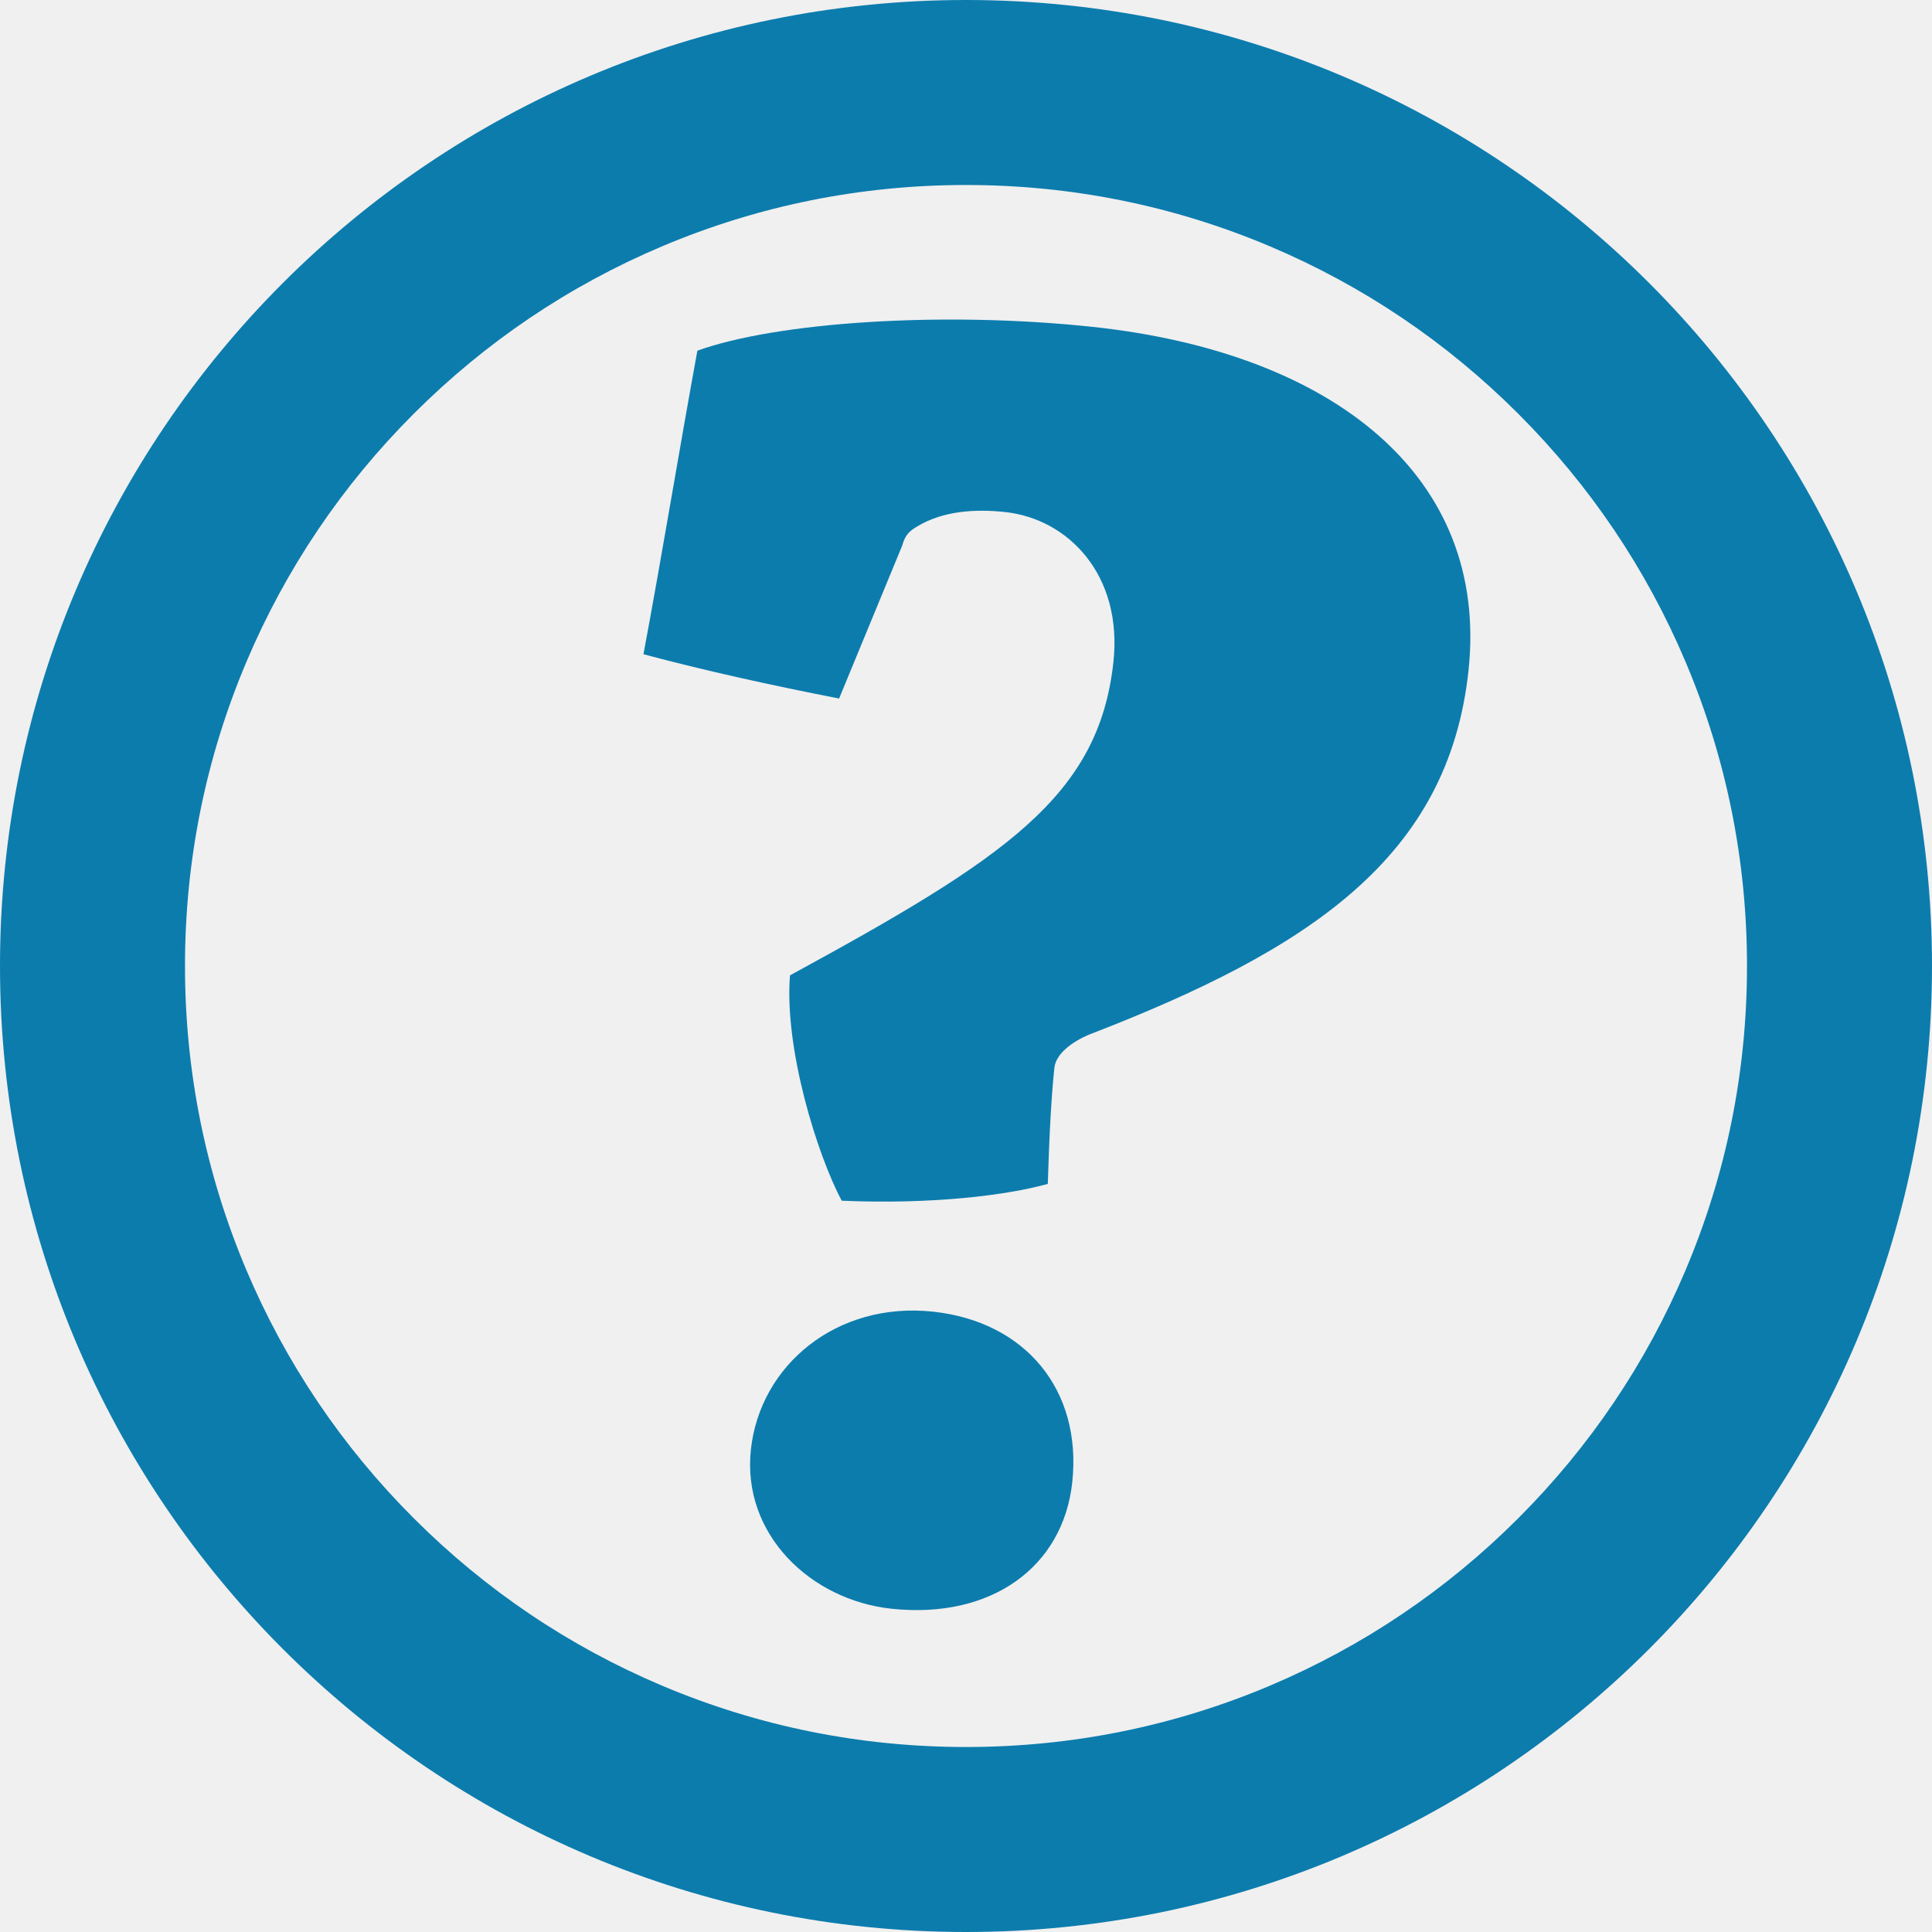
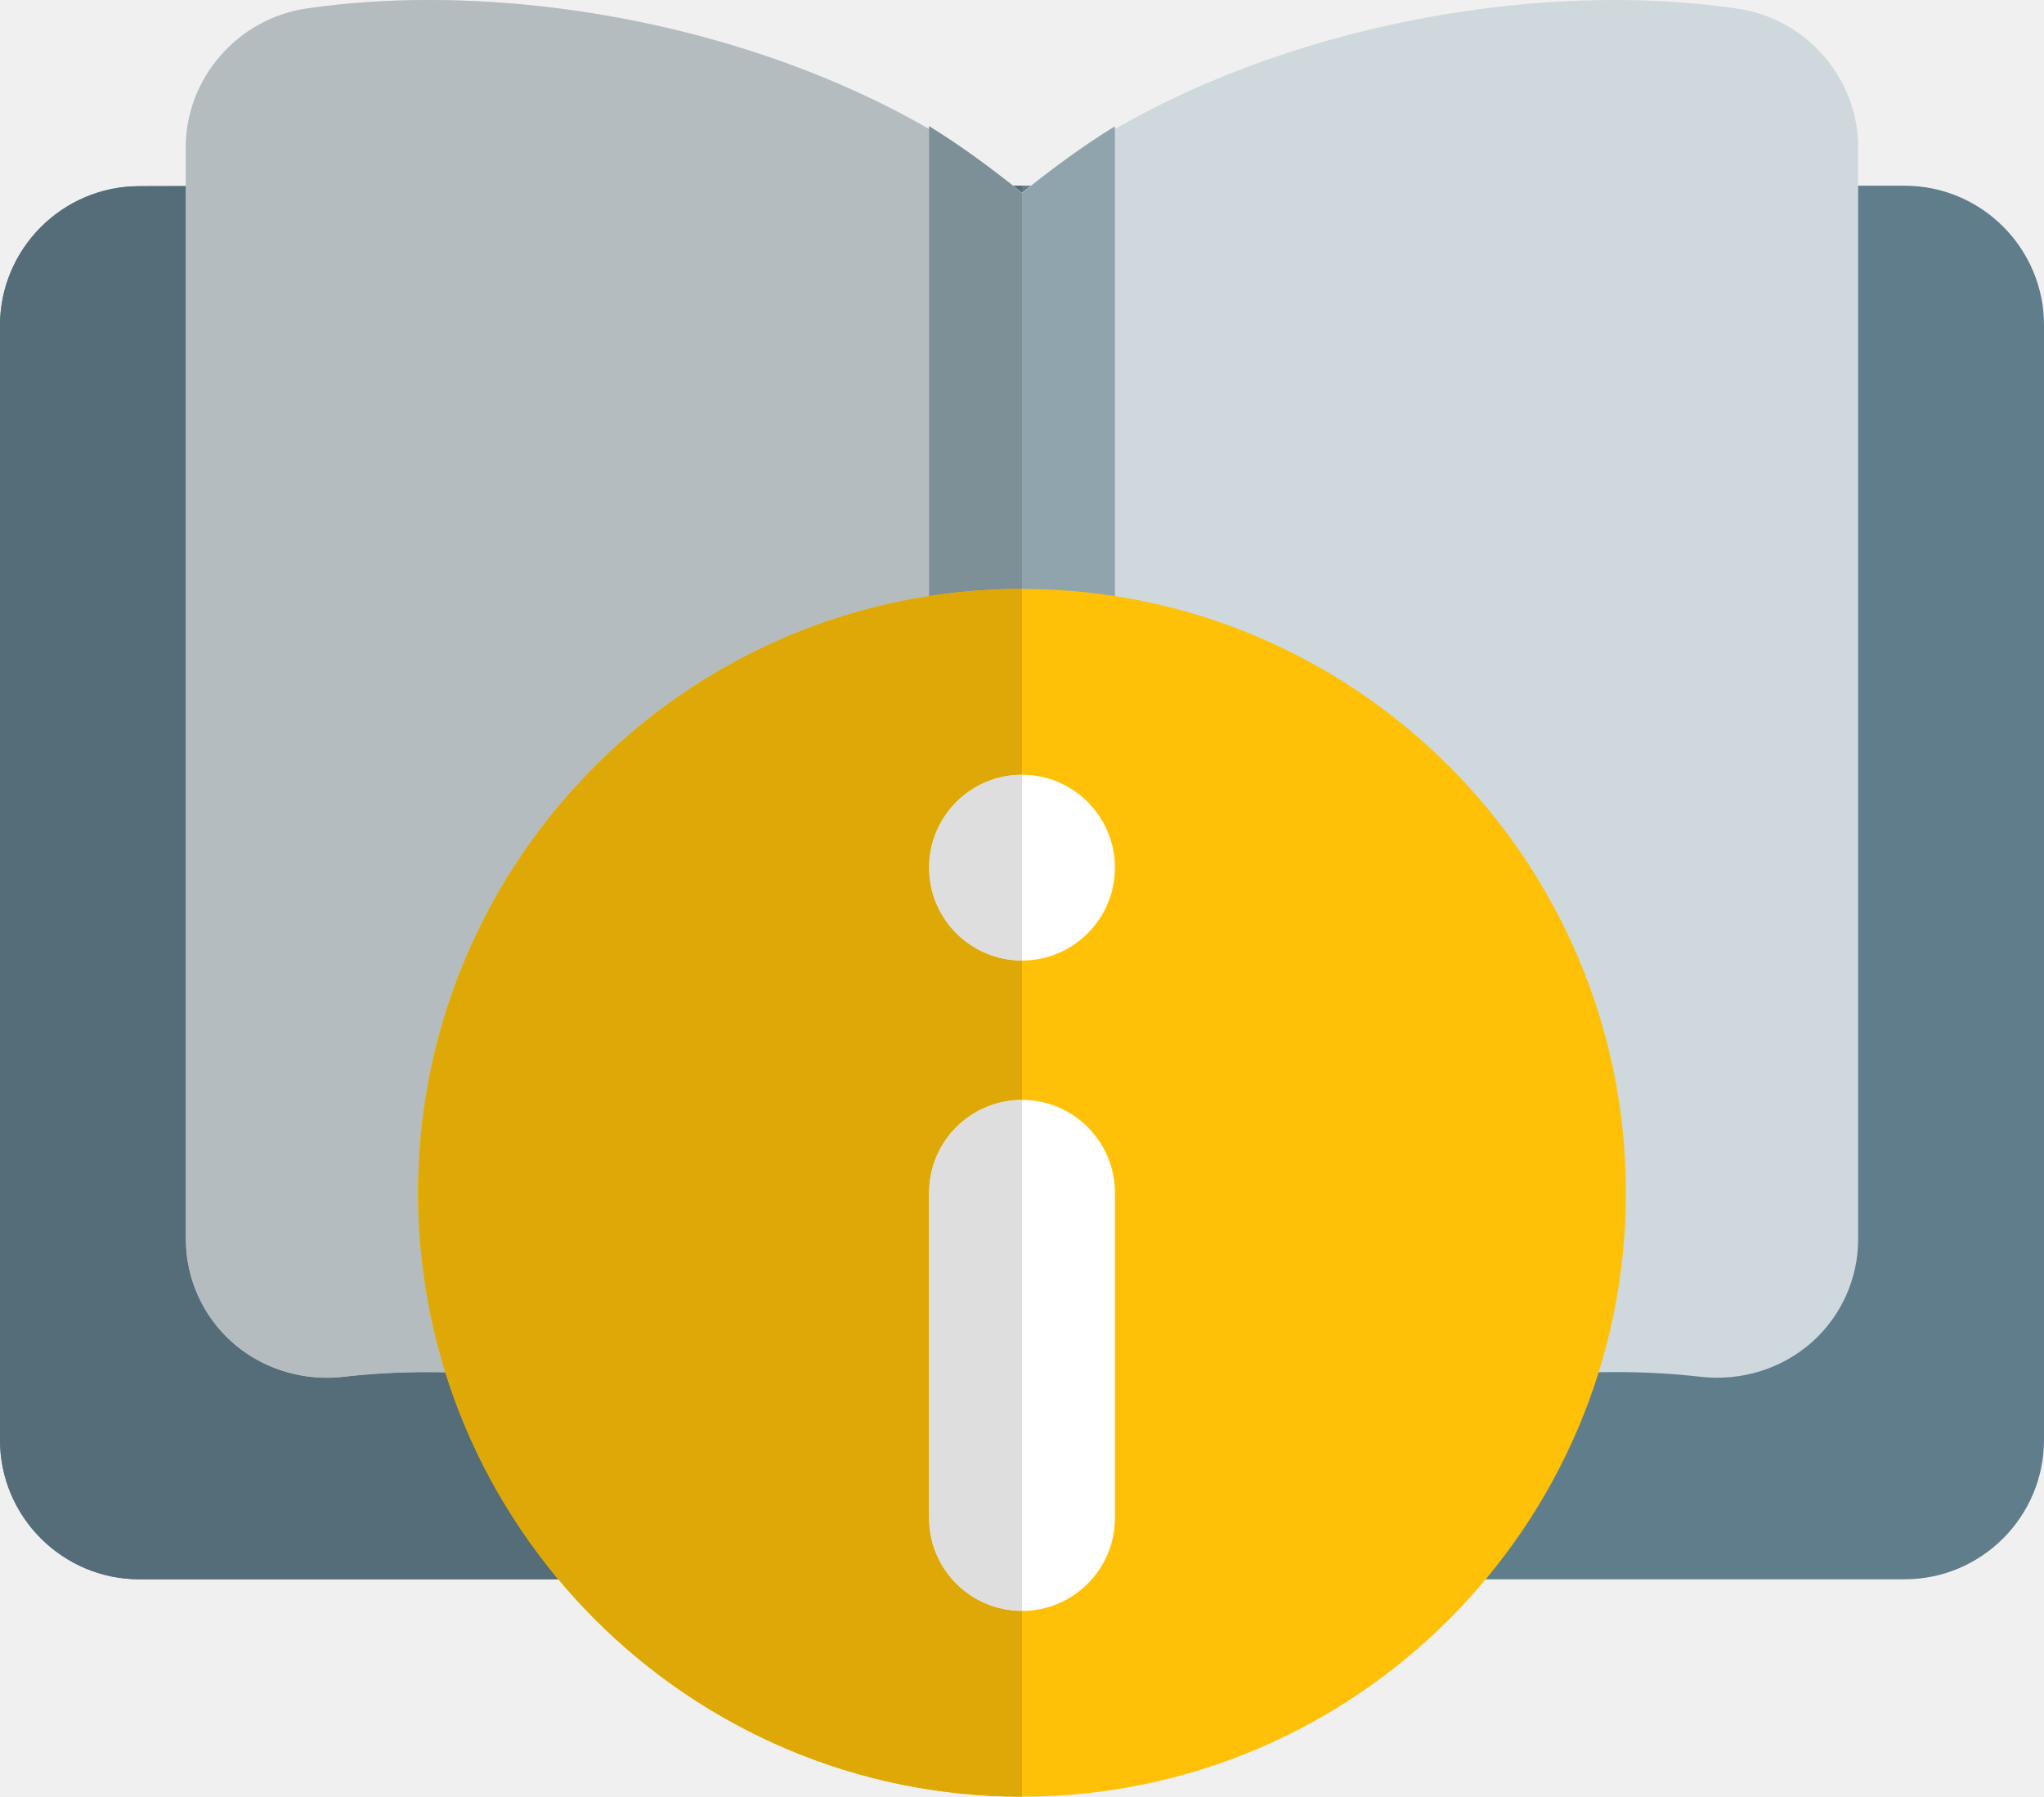
- <svg xmlns="http://www.w3.org/2000/svg" version="1.1" id="Ebene_1" x="0px" y="0px" width="595.279px" height="595.281px" viewBox="0 0 595.279 595.281" enable-background="new 0 0 595.279 595.281" xml:space="preserve">
-   <g>
-     <linearGradient id="SVGID_1_" gradientUnits="userSpaceOnUse" x1="90.04" y1="90.931" x2="505.311" y2="506.201" gradientTransform="matrix(1 0 0 1 -0.0352 -0.9258)">
-       <stop offset="0" style="stop-color:#FDC332" />
-       <stop offset="0.198" style="stop-color:#EBB026" />
-       <stop offset="0.717" style="stop-color:#C4870D" />
-       <stop offset="1" style="stop-color:#B77902" />
-     </linearGradient>
-     <path display="none" fill="url(#SVGID_1_)" d="M297.64,591.281c-78.435,0-152.175-30.545-207.636-86.006S4,376.074,4,297.64   c0-78.435,30.544-152.175,86.005-207.636S219.206,4,297.64,4c78.434,0,152.173,30.544,207.635,86.005   c55.461,55.461,86.005,129.201,86.005,207.636c0,78.434-30.544,152.174-86.005,207.635   C449.813,560.736,376.073,591.281,297.64,591.281z" />
-     <path fill="#0C7CAD" d="M297.64,0C133.258,0,0,133.258,0,297.64S133.258,595.281,297.64,595.281   c164.382,0,297.64-133.258,297.64-297.641S462.022,0,297.64,0z M467.798,467.799c-22.102,22.102-47.838,39.454-76.49,51.573   c-29.663,12.548-61.18,18.908-93.667,18.908c-32.488,0-64.003-6.36-93.667-18.908c-28.654-12.119-54.391-29.473-76.492-51.573   c-22.104-22.102-39.455-47.837-51.575-76.49C63.362,361.643,57,330.13,57,297.64s6.362-64.003,18.908-93.667   c12.12-28.654,29.472-54.391,51.574-76.492c22.103-22.103,47.838-39.454,76.492-51.575C233.636,63.362,265.152,57,297.64,57   c32.487,0,64.004,6.362,93.667,18.908c28.652,12.121,54.39,29.472,76.49,51.574c22.103,22.103,39.454,47.838,51.573,76.492   c12.547,29.664,18.908,61.178,18.908,93.667c0,32.488-6.361,64.003-18.908,93.667C507.252,419.962,489.9,445.698,467.798,467.799z" />
-   </g>
-   <g display="none">
-     <path display="inline" fill="#0C7CAD" d="M332.471,453.656c-3.021,28.039-25.362,44.941-56.383,41.601   c-26.249-2.828-46.924-23.767-43.967-51.205c3.021-28.041,26.813-47.201,56.64-43.986   C318.588,403.278,335.428,426.215,332.471,453.656z M375.852,107.105c-9.787,46.017-42.158,195.209-54.488,253.625   c-12.978,2.826-51.543,2.291-59.895,1.391c-0.229-9.075-1.452-98.521-1.718-118.467c-0.219-25.974-2.066-104.021-4.222-134.428   c23.845-2.861,101.957-5.308,119.854-3.378C375.979,105.912,375.914,106.509,375.852,107.105z" />
-   </g>
-   <g>
-     <path fill="#0C7CAD" d="M335.562,318.781c-5.65,2.393-10.243,6.097-10.688,10.245c-0.889,8.296-1.565,20.212-2.029,35.746   c-12.36,3.472-35.449,6.394-63.493,5.188c-7.493-13.989-17.759-46.856-15.94-69.438c66.2-36.069,95.215-55.14,99.657-96.622   c2.855-26.668-13.865-44.042-33.421-46.136c-9.481-1.016-19.153-0.254-26.836,4.318c-2.561,1.523-3.873,2.582-4.847,6.074   l-19.426,47.07c-20.551-3.998-41.63-8.653-60.276-13.647c5.606-29.969,10.811-61.779,16.608-93.525   c24.318-8.785,75.641-12.28,121.864-7.33c74.076,7.933,122.143,46.047,115.733,105.899   C446.312,264.107,403.71,292.512,335.562,318.781z M330.385,456.689c-2.792,26.074-24.908,42.287-55.723,38.987   c-24.89-2.665-46.097-22.918-43.305-48.993c2.792-26.074,26.474-45.717,56.104-42.544   C315.906,407.186,333.431,428.244,330.385,456.689z" />
+ <svg xmlns="http://www.w3.org/2000/svg" version="1.1" width="469.333" viewBox="0 0 22 19.339" height="412.565" id="color">
+   <defs id="defs39" />
+   <path id="path10" fill="#607d8b" d="M 20.5,16.999 H 1.5 C 0.673,16.999 0,16.326 0,15.499 V 3.504 C 0,2.679 0.672,2.005 1.497,2.004 L 3.499,1.999 h 10e-4 17 c 0.827,0 1.5,0.673 1.5,1.5 v 12 c 0,0.827 -0.673,1.5 -1.5,1.5 z" />
+   <path id="path12" fill="#cfd8dc" d="m 11,16.999 c -0.117,0 -0.235,-0.041 -0.329,-0.124 C 8.804,15.241 5.846,14.568 3.692,14.82 3.256,14.868 2.82,14.734 2.496,14.445 2.181,14.164 2,13.76 2,13.337 V 1.585 C 2,0.845 2.556,0.204 3.292,0.094 5.697,-0.263 8.945,0.403 11,2.074 13.055,0.403 16.306,-0.264 18.707,0.094 19.444,0.204 20,0.845 20,1.585 v 11.752 c 0,0.423 -0.181,0.827 -0.496,1.108 -0.324,0.289 -0.761,0.423 -1.196,0.375 -2.156,-0.252 -5.111,0.421 -6.979,2.055 -0.094,0.083 -0.212,0.124 -0.329,0.124 z" />
+   <path id="path14" fill="#90a4ae" d="m 12,1.359 v 14.98 c -0.22,0.16 -0.45,0.35 -0.67,0.54 -0.09,0.08 -0.21,0.12 -0.33,0.12 -0.12,0 -0.24,-0.04 -0.33,-0.12 -0.22,-0.19 -0.45,-0.38 -0.67,-0.54 V 1.359 c 0.34,0.21 0.67,0.45 1,0.72 0.33,-0.27 0.66,-0.51 1,-0.72 z" />
+   <path id="path16" fill="#546d79" d="M 2,2.003 1.497,2.004 C 0.672,2.005 0,2.679 0,3.504 v 11.995 c 0,0.827 0.673,1.5 1.5,1.5 H 11 c -0.12,0 -0.24,-0.04 -0.33,-0.12 -0.093,-0.08 -0.189,-0.161 -0.284,-0.239 -1.605,-1.253 -3.872,-1.87 -5.776,-1.87 -0.318,0 -0.625,0.017 -0.917,0.051 -0.058,0.006 -0.116,0.01 -0.173,0.01 -0.376,0 -0.742,-0.134 -1.023,-0.385 C 2.181,14.164 2,13.76 2,13.337 Z m 9,-0.004 h -0.094 c 0.032,0.025 0.063,0.05 0.094,0.075 z" />
+   <path id="path18" fill="#b4bcc0" d="M 10.744,1.876 C 10.83,1.942 10.915,2.009 11,2.079 V 2.074 C 10.969,2.049 10.938,2.024 10.906,1.999 10.853,1.957 10.799,1.916 10.744,1.876 Z M 4.618,0 C 4.158,0 3.712,0.031 3.292,0.093 2.556,0.204 2,0.845 2,1.585 v 0.418 11.334 c 0,0.423 0.181,0.827 0.496,1.108 0.281,0.251 0.647,0.385 1.023,0.385 0.058,0 0.116,-0.003 0.173,-0.01 0.293,-0.034 0.6,-0.051 0.917,-0.051 1.904,0 4.171,0.617 5.776,1.87 -0.129,-0.106 -0.259,-0.208 -0.386,-0.301 V 1.389 C 8.402,0.465 6.399,0 4.618,0 Z" />
+   <path id="path20" fill="#7d8f97" d="m 10,1.359 v 0.03 14.95 c 0.126,0.092 0.256,0.194 0.386,0.301 0.096,0.078 0.191,0.159 0.284,0.239 0.09,0.08 0.21,0.12 0.33,0.12 V 2.079 C 10.915,2.009 10.83,1.941 10.744,1.876 10.499,1.687 10.252,1.515 10,1.359 Z" />
+   <path id="path22" fill="#ffc107" d="m 11,6.339 c -3.584,0 -6.5,2.916 -6.5,6.5 0,3.584 2.916,6.5 6.5,6.5 3.584,0 6.5,-2.916 6.5,-6.5 0,-3.584 -2.916,-6.5 -6.5,-6.5 z" />
+   <path id="path24" fill="#ffffff" d="m 12,16.339 c 0,0.552 -0.447,1 -1,1 -0.553,0 -1,-0.448 -1,-1 v -3.5 c 0,-0.552 0.447,-1 1,-1 0.553,0 1,0.448 1,1 z" />
+   <path id="path26" fill="#ffffff" d="m 11,10.339 c -0.552,0 -1,-0.448 -1,-1 0,-0.552 0.448,-1 1,-1 0.552,0 1,0.448 1,1 0,0.552 -0.448,1 -1,1 z" />
+   <path id="path28" fill="#dea806" d="m 11,6.339 c -3.584,0 -6.5,2.916 -6.5,6.5 0,3.584 2.916,6.5 6.5,6.5 v -2 c -0.553,0 -1,-0.448 -1,-1 v -3.5 c 0,-0.552 0.447,-1 1,-1 v -1.5 c -0.552,0 -1,-0.448 -1,-1 0,-0.552 0.448,-1 1,-1 z" />
+   <g transform="translate(-6.5,-4.661)" id="g34" fill="#dedede">
+     <path id="path30" d="m 17.5,16.5 c -0.553,0 -1,0.448 -1,1 V 21 c 0,0.552 0.447,1 1,1 z" />
+     <path id="path32" d="m 17.5,13 c -0.552,0 -1,0.448 -1,1 0,0.552 0.448,1 1,1 z" />
  </g>
</svg>
